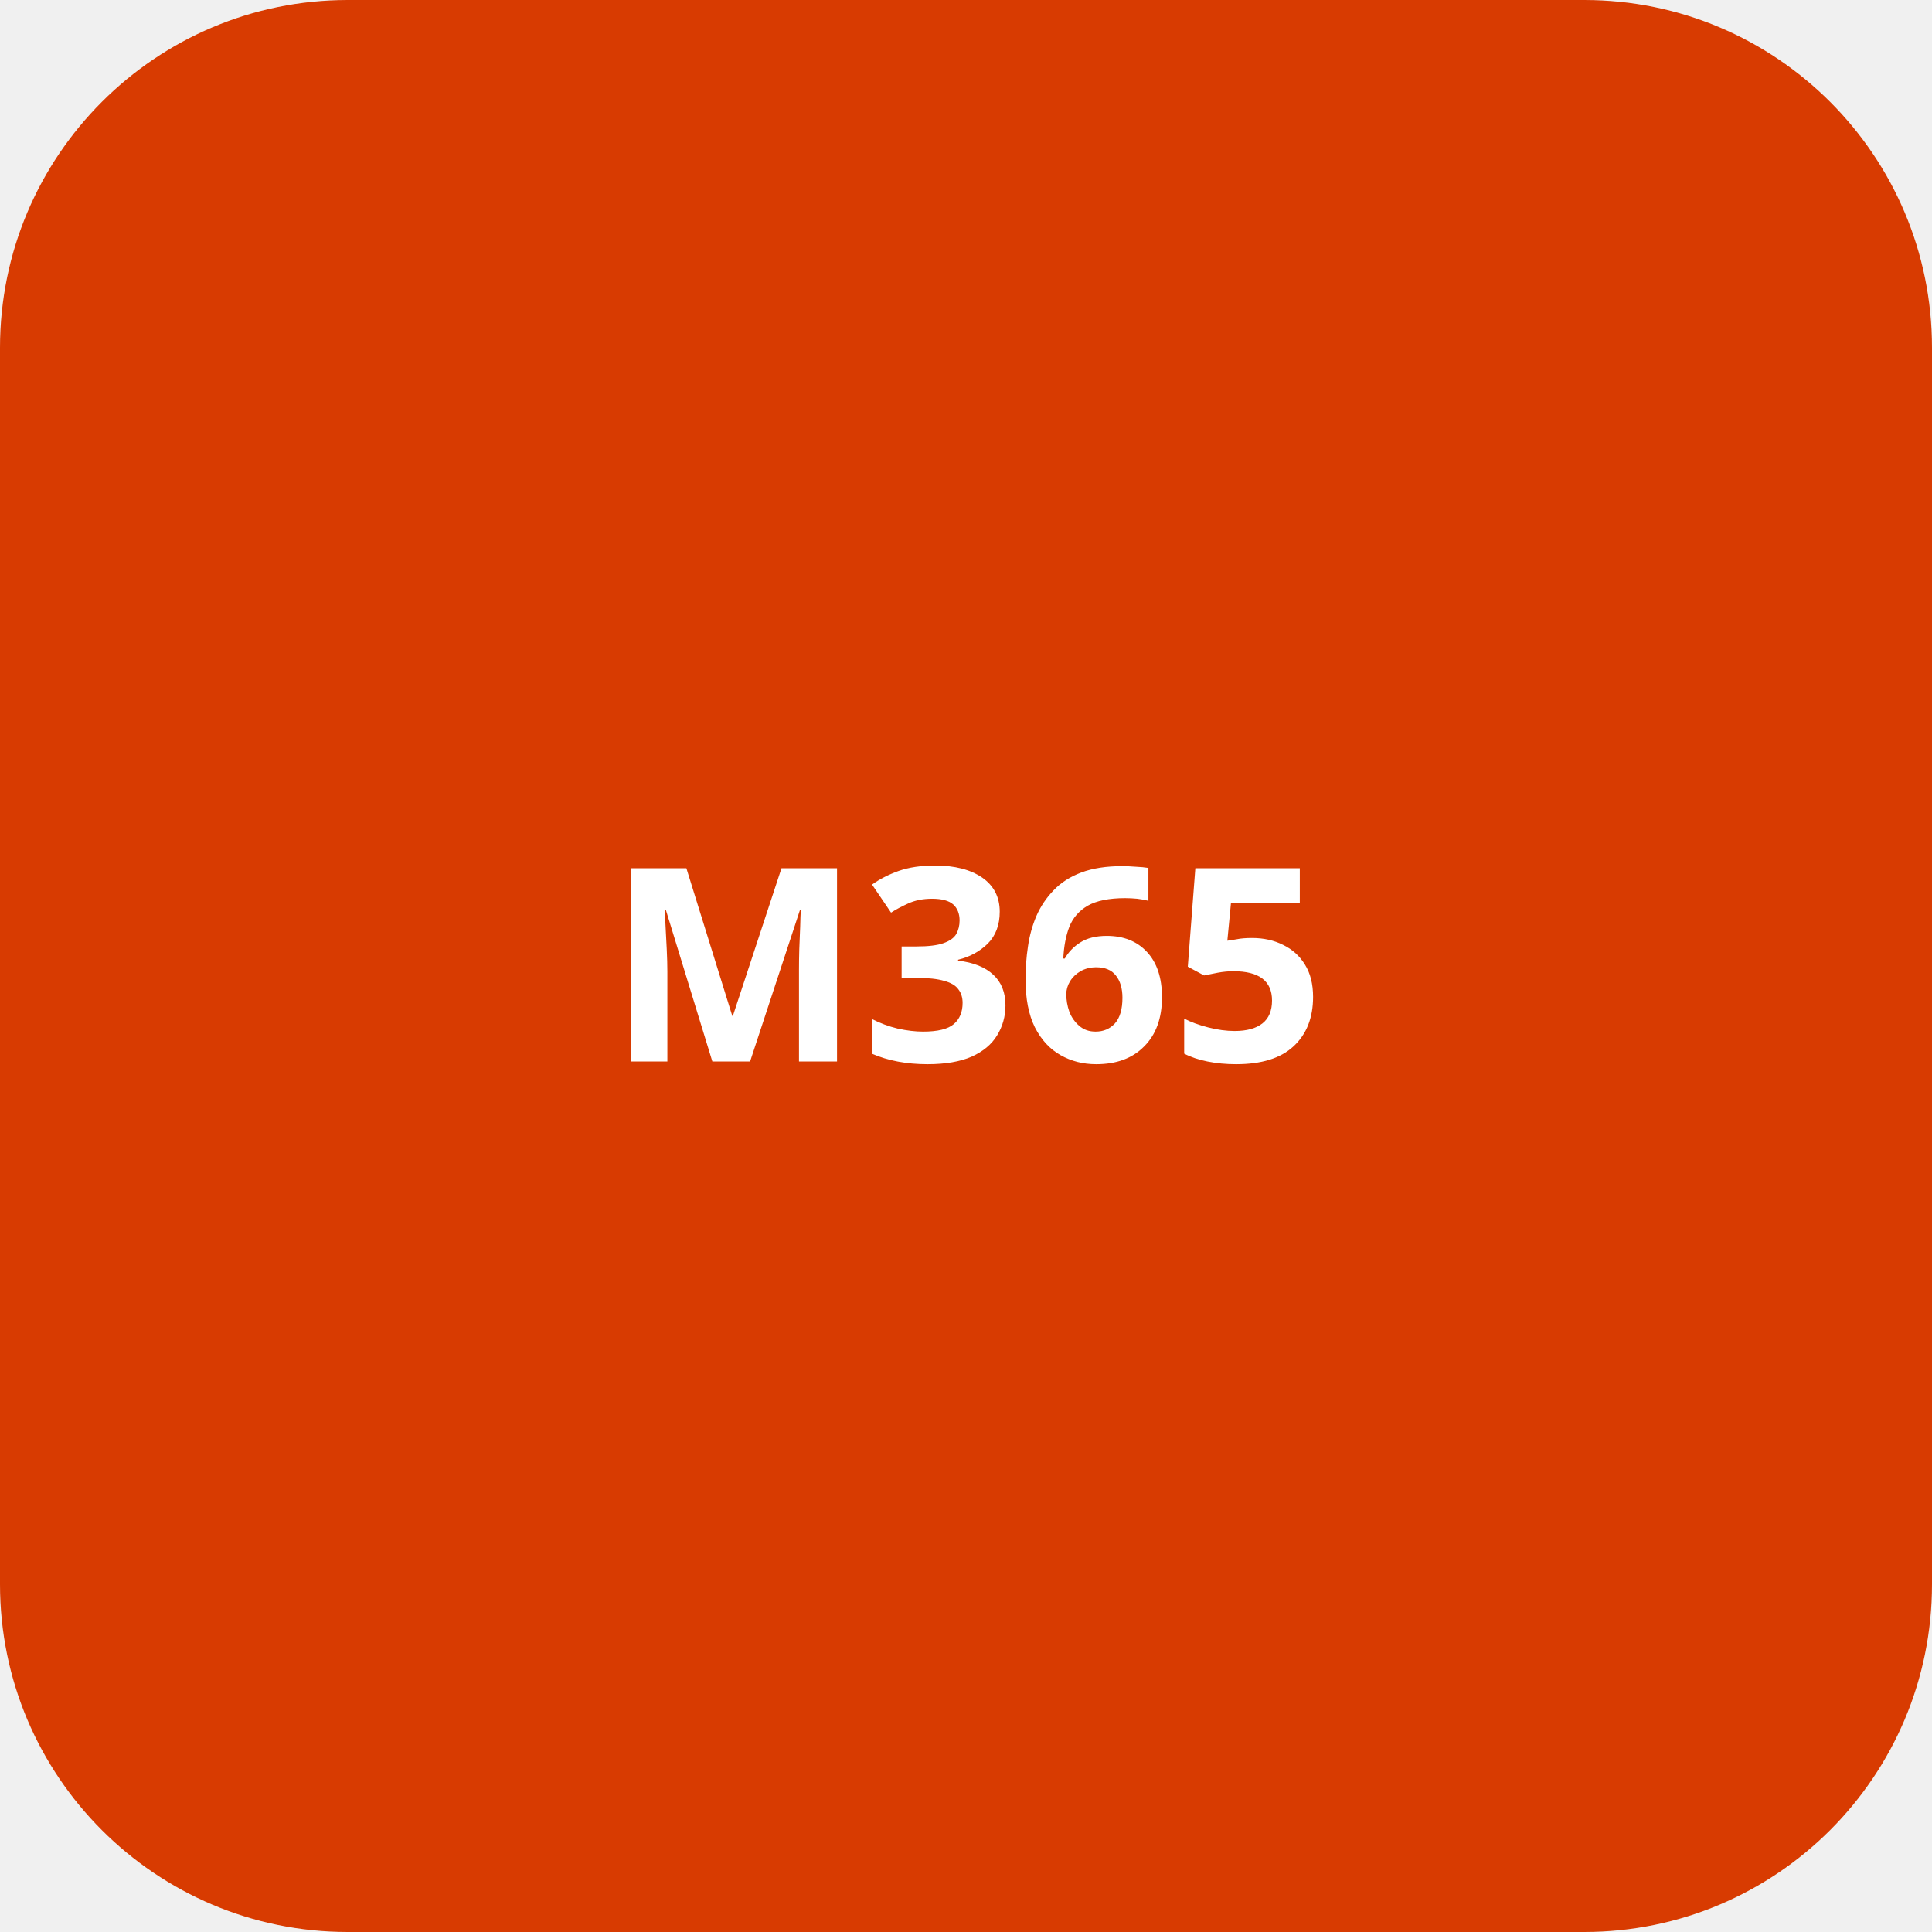
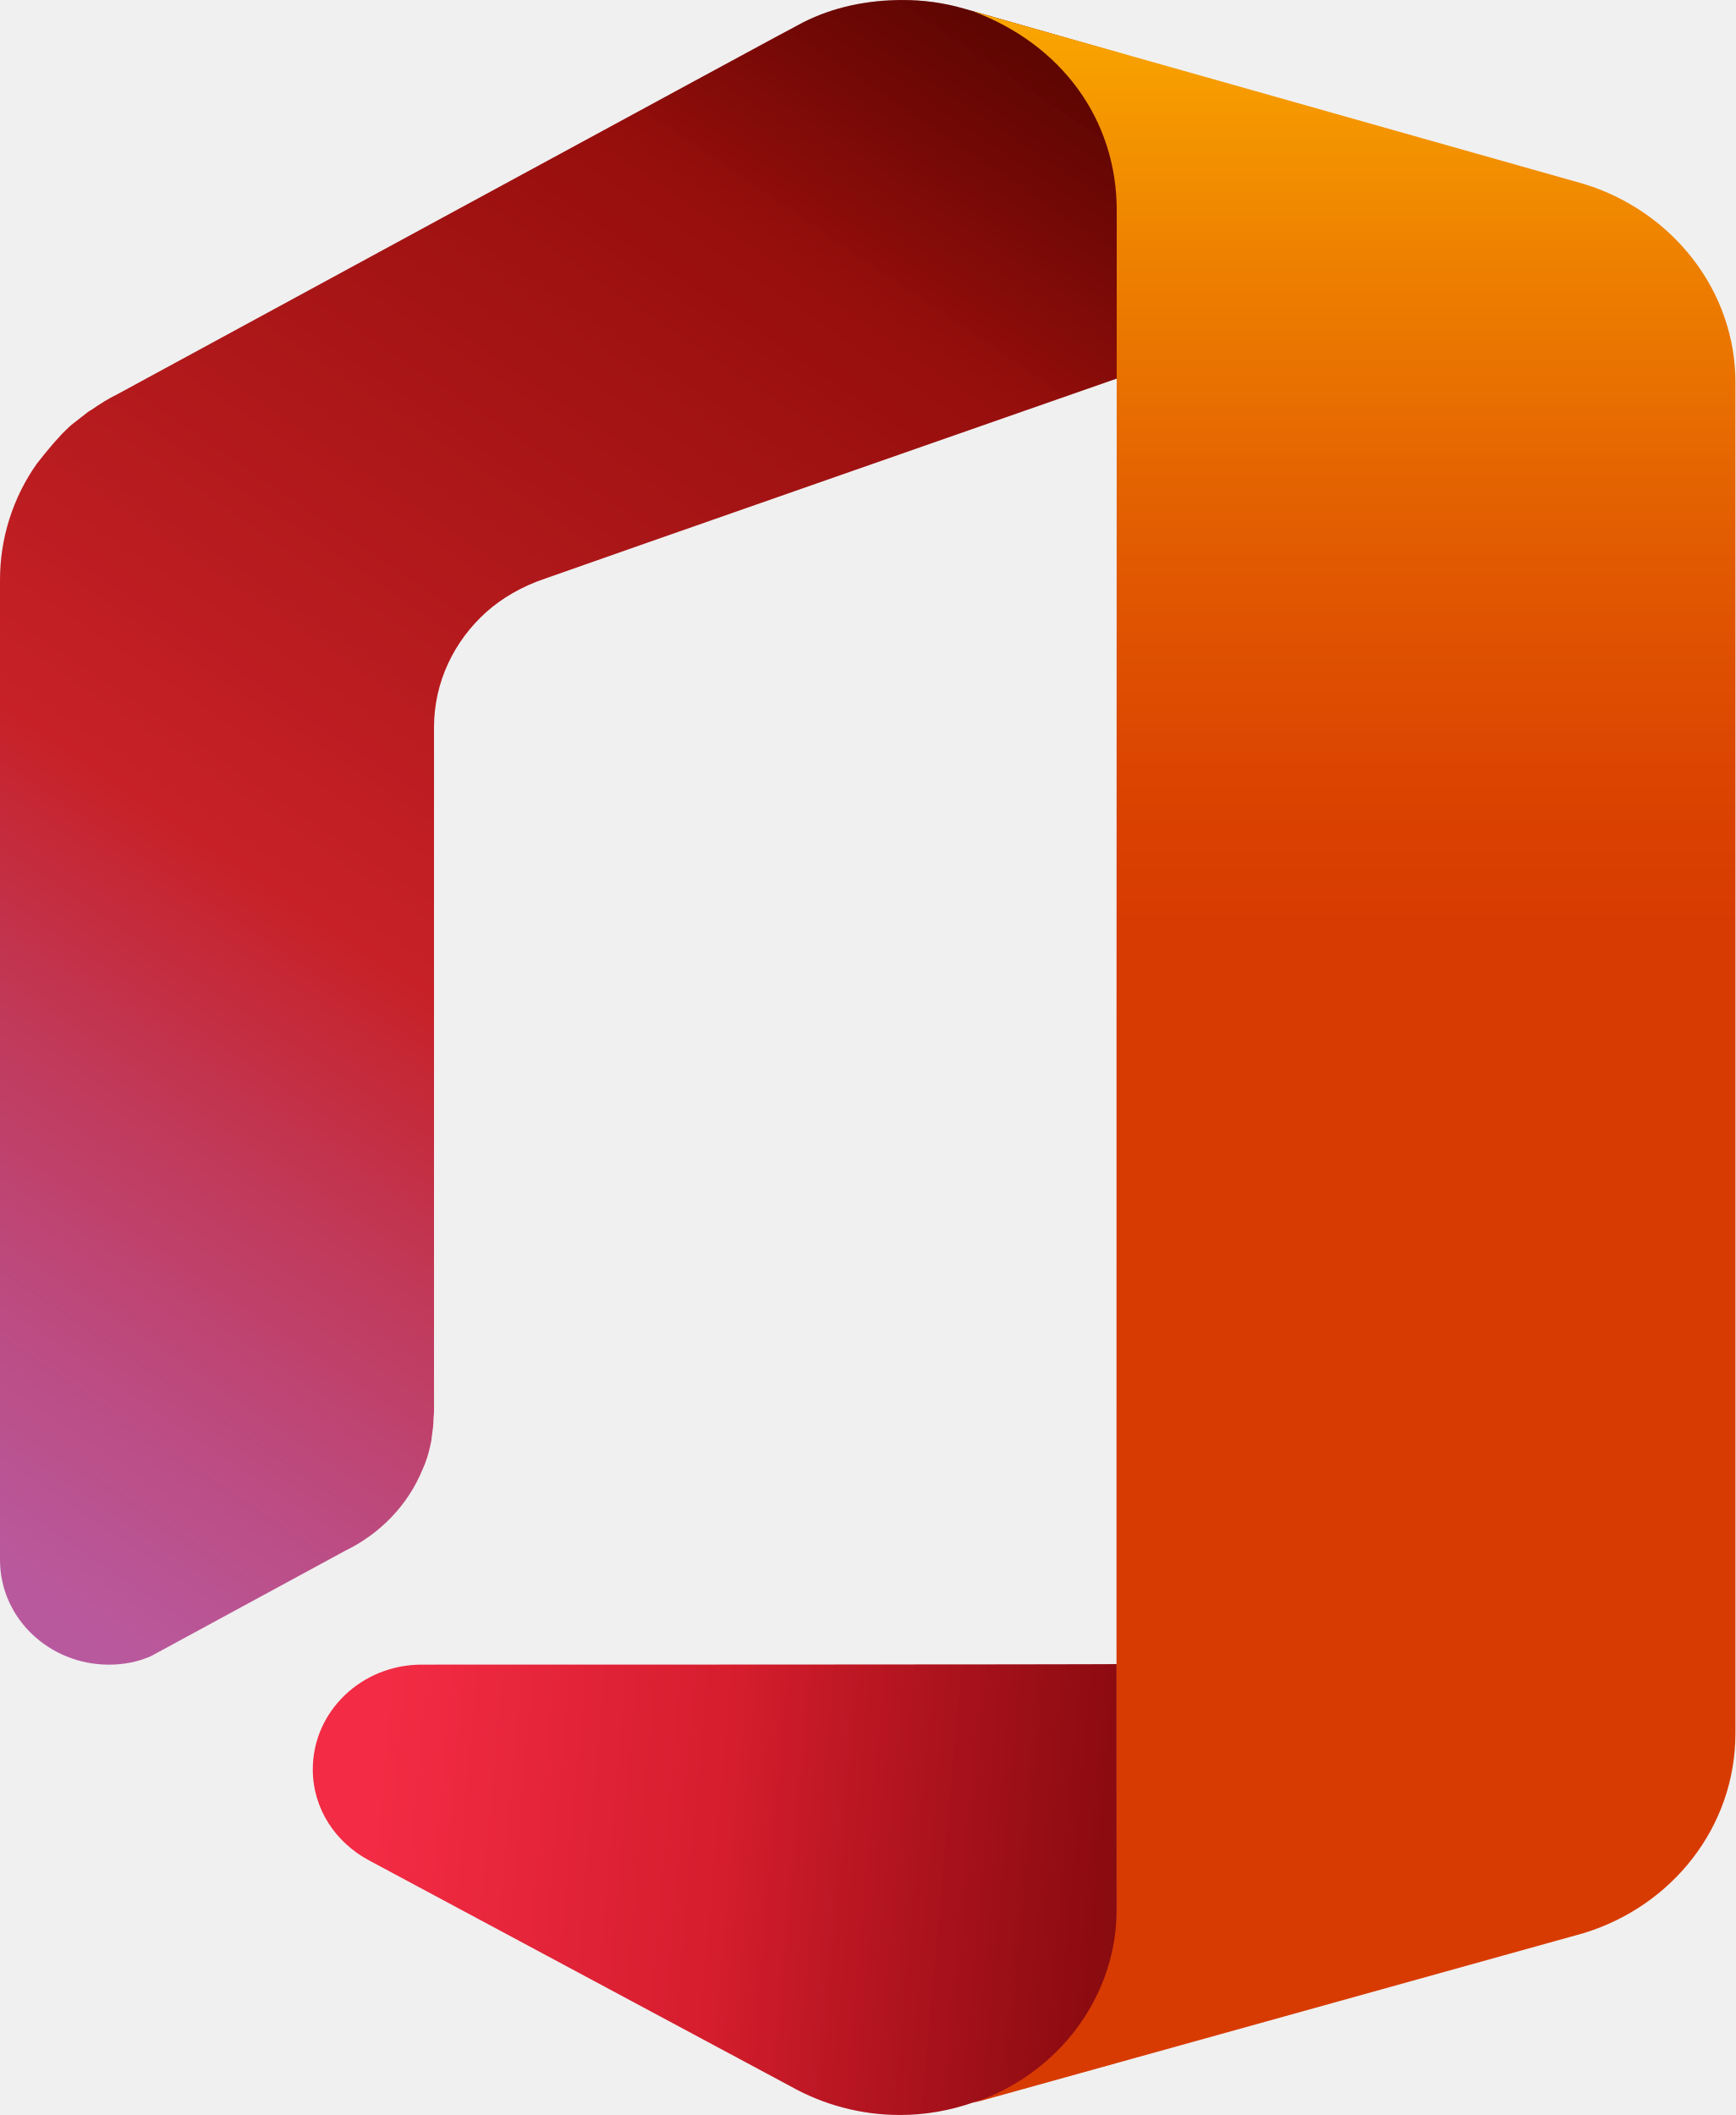
- <svg xmlns="http://www.w3.org/2000/svg" viewBox="0 0 100 100">
-   <rect width="100" height="100" rx="18" ry="18" fill="#D83B01" />
-   <text x="50" y="50" dominant-baseline="middle" text-anchor="middle" font-family="system-ui, sans-serif" font-weight="700" font-size="14" fill="white">M365</text>
+ <svg xmlns="http://www.w3.org/2000/svg" xmlns:xlink="http://www.w3.org/1999/xlink" height="2500" viewBox="0 0 78.799 96" width="2052">
+   <linearGradient id="a" gradientUnits="userSpaceOnUse" x1="16.942" x2="85.671" y1="83.36" y2="89.583">
+     <stop offset="0" stop-color="#f32b44" />
+     <stop offset=".6" stop-color="#a4070a" />
+   </linearGradient>
+   <linearGradient id="b">
+     <stop offset="0" stop-opacity=".4" />
+     <stop offset="1" stop-opacity="0" />
+   </linearGradient>
+   <linearGradient id="c" gradientUnits="userSpaceOnUse" x1="63.515" x2="33.003" xlink:href="#b" y1="87.298" y2="84.535" />
+   <linearGradient id="d" gradientUnits="userSpaceOnUse" x1="44.738" x2="-5.901" y1="-3.312" y2="71.527">
+     <stop offset="0" stop-color="#800600" />
+     <stop offset=".6" stop-color="#c72127" />
+     <stop offset=".728" stop-color="#c13959" />
+     <stop offset=".847" stop-color="#bc4b81" />
+     <stop offset=".942" stop-color="#b95799" />
+     <stop offset="1" stop-color="#b85ba2" />
+   </linearGradient>
+   <linearGradient id="e" gradientUnits="userSpaceOnUse" x1="45.823" x2="35.099" xlink:href="#b" y1="-4.81" y2="11.039" />
+   <linearGradient id="f" gradientUnits="userSpaceOnUse" x1="61.486" x2="61.486" y1="-4.887" y2="88.781">
+     <stop offset="0" stop-color="#ffb900" />
+     <stop offset=".166" stop-color="#ef8400" />
+     <stop offset=".313" stop-color="#e25c01" />
+     <stop offset=".429" stop-color="#db4401" />
+     <stop offset=".5" stop-color="#d83b01" />
+   </linearGradient>
+   <path d="m19.143 75.558c-2.724 0-4.945 2.121-4.945 4.753 0 1.789 1.031 3.322 2.565 4.14l19.118 10.246a10.11 10.11 0 0 0 4.969 1.303c1.164 0 2.275-.204 3.306-.562l6.531-1.814v-18.091c.027.025-31.519.025-31.545.025z" fill="url(#a)" />
+   <path d="m19.143 75.558c-2.724 0-4.945 2.121-4.945 4.753 0 1.789 1.031 3.322 2.565 4.14l19.118 10.246a10.11 10.11 0 0 0 4.969 1.303c1.164 0 2.275-.204 3.306-.562l6.531-1.814v-18.091c.027.025-31.519.025-31.545.025z" fill="url(#c)" />
+   <path d="m43.736.383a9.968 9.968 0 0 0 -2.777-.383c-1.56 0-3.12.307-4.522 1.022-.29.128-31.096 16.864-31.096 16.864-.423.205-.82.46-1.19.716-.052.025-.079.051-.132.077-.238.178-.45.357-.687.536-.106.077-.212.18-.291.256-.132.127-.265.255-.37.383-.37.383-1.005 1.2-1.005 1.2a9.15 9.15 0 0 0 -1.666 5.291v44.46c0 2.633 2.221 4.754 4.945 4.754.687 0 1.322-.128 1.904-.384l8.805-4.778c1.586-.766 2.856-2.07 3.517-3.68.158-.332.29-.74.37-1.15.026-.102.053-.23.053-.332 0-.05.026-.127.026-.178.027-.18.053-.384.053-.562 0-.154.027-.282.027-.435v-23.662-7.385c0-2.07.925-3.935 2.38-5.238 0 0-.688.613 0 0 .687-.613 1.586-1.15 2.644-1.507 1.057-.384 26.072-9.122 26.072-9.122v-14.744z" fill="url(#d)" />
+   <path d="m43.736.383a9.968 9.968 0 0 0 -2.777-.383c-1.56 0-3.12.307-4.522 1.022-.29.128-31.096 16.864-31.096 16.864-.423.205-.82.46-1.19.716-.052.025-.079.051-.132.077-.238.178-.45.357-.687.536-.106.077-.212.18-.291.256-.132.127-.265.255-.37.383-.37.383-1.005 1.2-1.005 1.2a9.15 9.15 0 0 0 -1.666 5.291v44.46c0 2.633 2.221 4.754 4.945 4.754.687 0 1.322-.128 1.904-.384l8.805-4.778c1.586-.766 2.856-2.07 3.517-3.68.158-.332.29-.74.37-1.15.026-.102.053-.23.053-.332 0-.05.026-.127.026-.178.027-.18.053-.384.053-.562 0-.154.027-.282.027-.435v-23.662-7.385c0-2.07.925-3.935 2.38-5.238 0 0-.688.613 0 0 .687-.613 1.586-1.15 2.644-1.507 1.057-.384 26.072-9.122 26.072-9.122v-14.744z" fill="url(#e)" />
+   <path d="m71.898 8.35-27.738-7.843c4.019 1.508 6.53 4.906 6.53 9.046 0 0-.025 75.2 0 77.014.027 4.088-2.67 7.589-6.53 8.892.846-.23 27.738-7.717 27.738-7.717 3.992-1.226 6.875-4.804 6.875-9.07v-61.252c.026-4.24-2.883-7.844-6.875-9.07z" fill="url(#f)" />
</svg>
